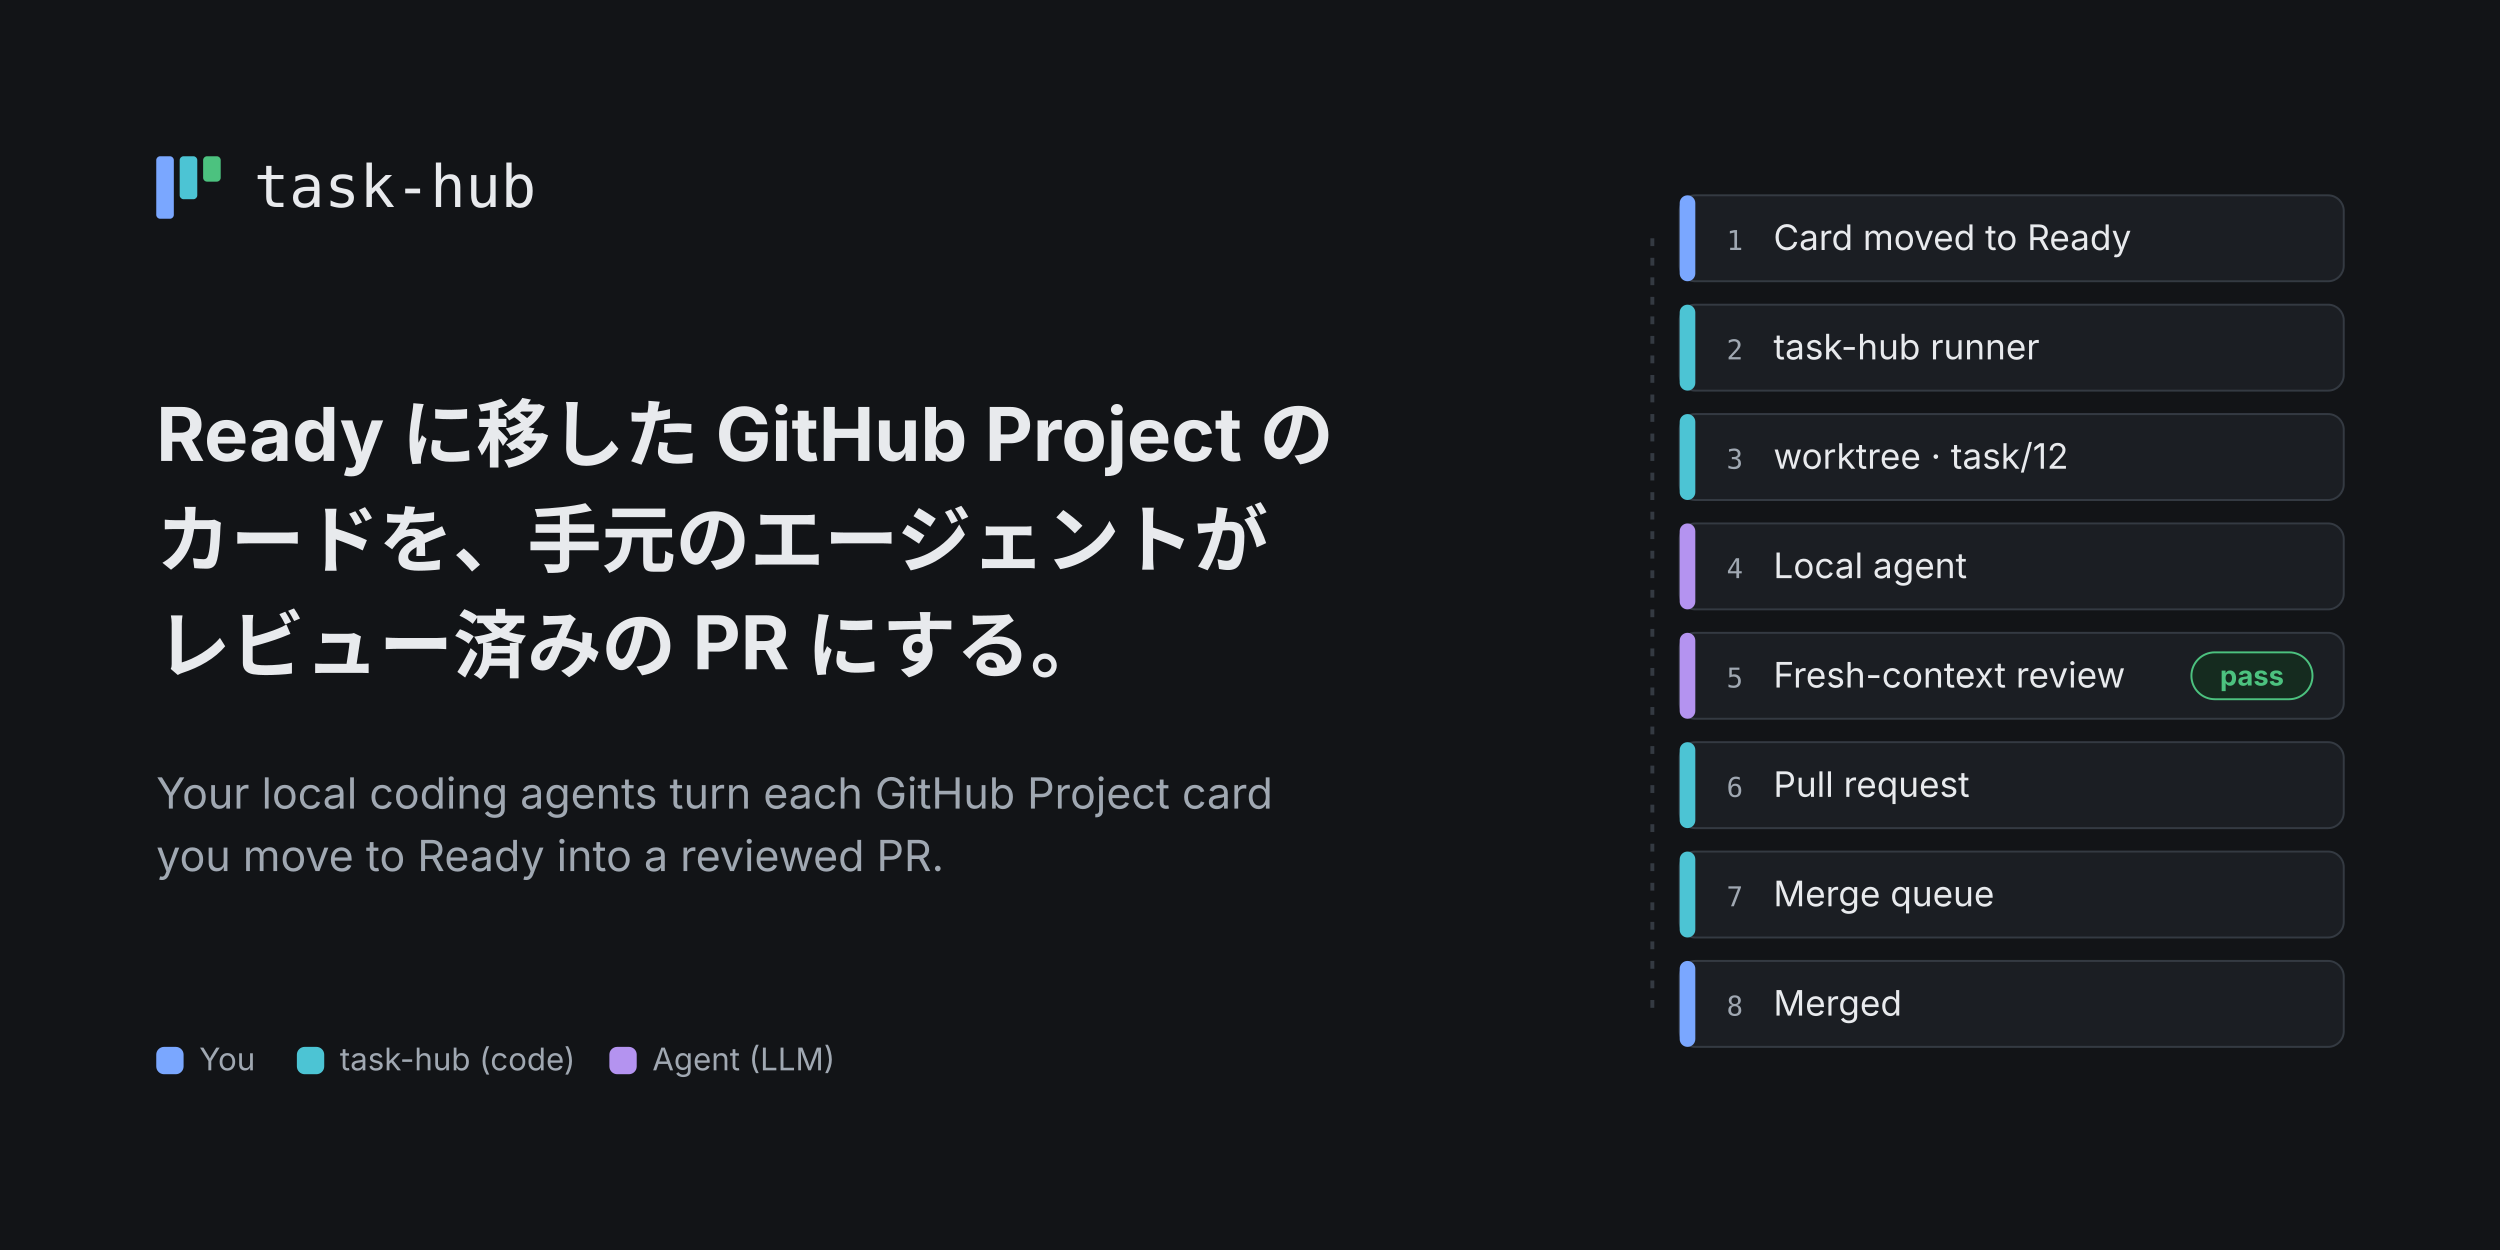
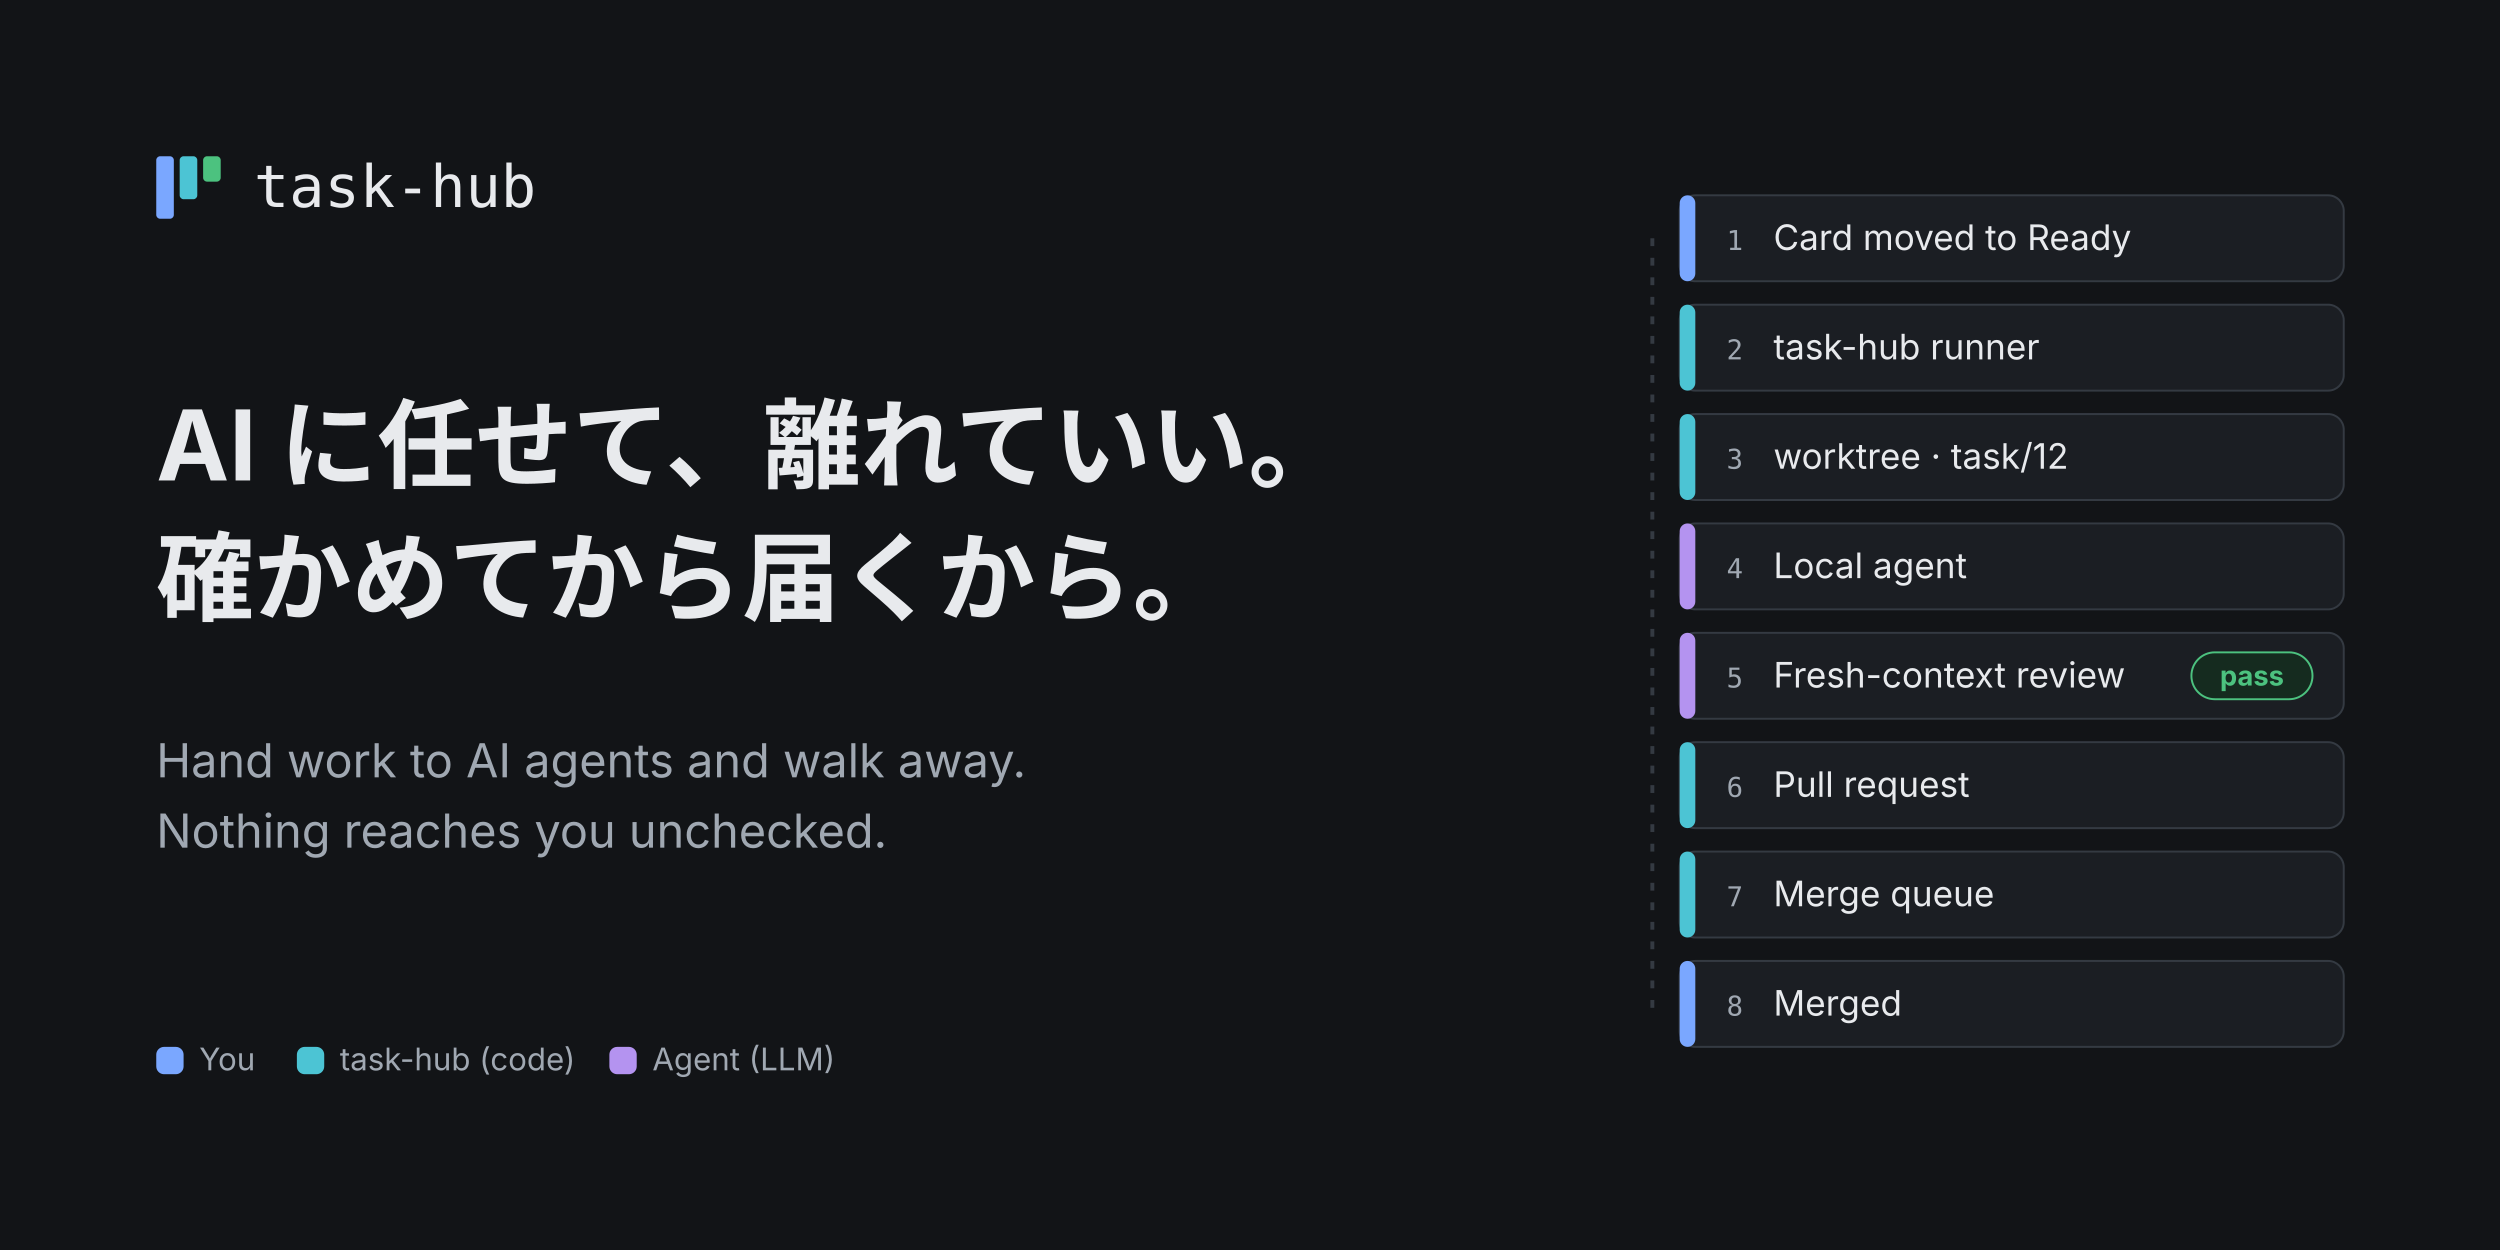
<svg xmlns="http://www.w3.org/2000/svg" width="1280" height="640" viewBox="0 0 1280 640" role="img" aria-labelledby="title desc">
  <rect width="1280" height="640" fill="#121417" />
  <g font-family="system-ui, -apple-system, &quot;Hiragino Sans&quot;, &quot;Yu Gothic UI&quot;, &quot;Noto Sans JP&quot;, sans-serif">
    <g transform="translate(80 80)">
      <rect x="0" y="0" width="9" height="32" rx="2" fill="#7aa7ff" />
      <rect x="12" y="0" width="9" height="22" rx="2" fill="#4cc4d4" />
      <rect x="24" y="0" width="9" height="13" rx="2" fill="#4cc27f" />
      <text x="50" y="26" font-family="ui-monospace, SFMono-Regular, Menlo, Consolas, monospace" font-size="30" fill="#e8eaed">task-hub</text>
    </g>
-     <text x="80" y="236" font-size="38" font-weight="700" fill="#e8eaed">Ready に移した GitHub Project の</text>
-     <text x="80" y="290" font-size="38" font-weight="700" fill="#e8eaed">カードを、手元のエージェントが</text>
-     <text x="80" y="344" font-size="38" font-weight="700" fill="#e8eaed">レビュー済みの PR にする。</text>
-     <text x="80" y="414" font-size="22" fill="#a0a8b2">Your local coding agents turn each GitHub Project card</text>
-     <text x="80" y="446" font-size="22" fill="#a0a8b2">you move to Ready into a reviewed PR.</text>
+     <text x="80" y="246" font-size="50" font-weight="700" fill="#e8eaed">AI に任せて、離れていい。</text>
+     <text x="80" y="314" font-size="50" font-weight="700" fill="#e8eaed">確かめてから届くから。</text>
+     <text x="80" y="398" font-size="24" fill="#a0a8b2">Hand work to AI agents and walk away.</text>
+     <text x="80" y="434" font-size="24" fill="#a0a8b2">Nothing reaches you unchecked.</text>
    <g font-size="16">
      <rect x="80" y="536" width="14" height="14" rx="4" fill="#7aa7ff" />
      <text x="102" y="548" fill="#a0a8b2">You</text>
      <rect x="152" y="536" width="14" height="14" rx="4" fill="#4cc4d4" />
      <text x="174" y="548" fill="#a0a8b2">task-hub (code)</text>
      <rect x="312" y="536" width="14" height="14" rx="4" fill="#b493f0" />
      <text x="334" y="548" fill="#a0a8b2">Agent (LLM)</text>
    </g>
    <path d="M 846 122 V 518" stroke="#343a42" stroke-width="2" stroke-dasharray="4 6" />
    <g transform="translate(860 100)">
      <rect width="340" height="44" rx="8" fill="#1b1e23" stroke="#343a42" stroke-width="1" />
      <rect x="0" y="0" width="8" height="44" rx="4" fill="#7aa7ff" />
      <text x="24" y="28" font-size="14" font-family="ui-monospace, SFMono-Regular, Menlo, Consolas, monospace" fill="#a0a8b2">1</text>
      <text x="48" y="28" font-size="18" fill="#e8eaed">Card moved to Ready</text>
    </g>
    <g transform="translate(860 156)">
      <rect width="340" height="44" rx="8" fill="#1b1e23" stroke="#343a42" stroke-width="1" />
      <rect x="0" y="0" width="8" height="44" rx="4" fill="#4cc4d4" />
      <text x="24" y="28" font-size="14" font-family="ui-monospace, SFMono-Regular, Menlo, Consolas, monospace" fill="#a0a8b2">2</text>
      <text x="48" y="28" font-size="18" fill="#e8eaed">task-hub runner</text>
    </g>
    <g transform="translate(860 212)">
      <rect width="340" height="44" rx="8" fill="#1b1e23" stroke="#343a42" stroke-width="1" />
      <rect x="0" y="0" width="8" height="44" rx="4" fill="#4cc4d4" />
      <text x="24" y="28" font-size="14" font-family="ui-monospace, SFMono-Regular, Menlo, Consolas, monospace" fill="#a0a8b2">3</text>
      <text x="48" y="28" font-size="18" fill="#e8eaed">worktree · task/12</text>
    </g>
    <g transform="translate(860 268)">
      <rect width="340" height="44" rx="8" fill="#1b1e23" stroke="#343a42" stroke-width="1" />
      <rect x="0" y="0" width="8" height="44" rx="4" fill="#b493f0" />
      <text x="24" y="28" font-size="14" font-family="ui-monospace, SFMono-Regular, Menlo, Consolas, monospace" fill="#a0a8b2">4</text>
      <text x="48" y="28" font-size="18" fill="#e8eaed">Local agent</text>
    </g>
    <g transform="translate(860 324)">
      <rect width="340" height="44" rx="8" fill="#1b1e23" stroke="#343a42" stroke-width="1" />
      <rect x="0" y="0" width="8" height="44" rx="4" fill="#b493f0" />
      <text x="24" y="28" font-size="14" font-family="ui-monospace, SFMono-Regular, Menlo, Consolas, monospace" fill="#a0a8b2">5</text>
      <text x="48" y="28" font-size="18" fill="#e8eaed">Fresh-context review</text>
      <rect x="262" y="10" width="62" height="24" rx="12" fill="#152b1f" stroke="#4cc27f" stroke-width="1" />
      <text x="293" y="27" font-size="14" font-weight="700" text-anchor="middle" fill="#4cc27f">pass</text>
    </g>
    <g transform="translate(860 380)">
      <rect width="340" height="44" rx="8" fill="#1b1e23" stroke="#343a42" stroke-width="1" />
      <rect x="0" y="0" width="8" height="44" rx="4" fill="#4cc4d4" />
      <text x="24" y="28" font-size="14" font-family="ui-monospace, SFMono-Regular, Menlo, Consolas, monospace" fill="#a0a8b2">6</text>
      <text x="48" y="28" font-size="18" fill="#e8eaed">Pull request</text>
    </g>
    <g transform="translate(860 436)">
      <rect width="340" height="44" rx="8" fill="#1b1e23" stroke="#343a42" stroke-width="1" />
      <rect x="0" y="0" width="8" height="44" rx="4" fill="#4cc4d4" />
      <text x="24" y="28" font-size="14" font-family="ui-monospace, SFMono-Regular, Menlo, Consolas, monospace" fill="#a0a8b2">7</text>
      <text x="48" y="28" font-size="18" fill="#e8eaed">Merge queue</text>
    </g>
    <g transform="translate(860 492)">
      <rect width="340" height="44" rx="8" fill="#1b1e23" stroke="#343a42" stroke-width="1" />
      <rect x="0" y="0" width="8" height="44" rx="4" fill="#7aa7ff" />
      <text x="24" y="28" font-size="14" font-family="ui-monospace, SFMono-Regular, Menlo, Consolas, monospace" fill="#a0a8b2">8</text>
      <text x="48" y="28" font-size="18" fill="#e8eaed">Merged</text>
    </g>
  </g>
</svg>
